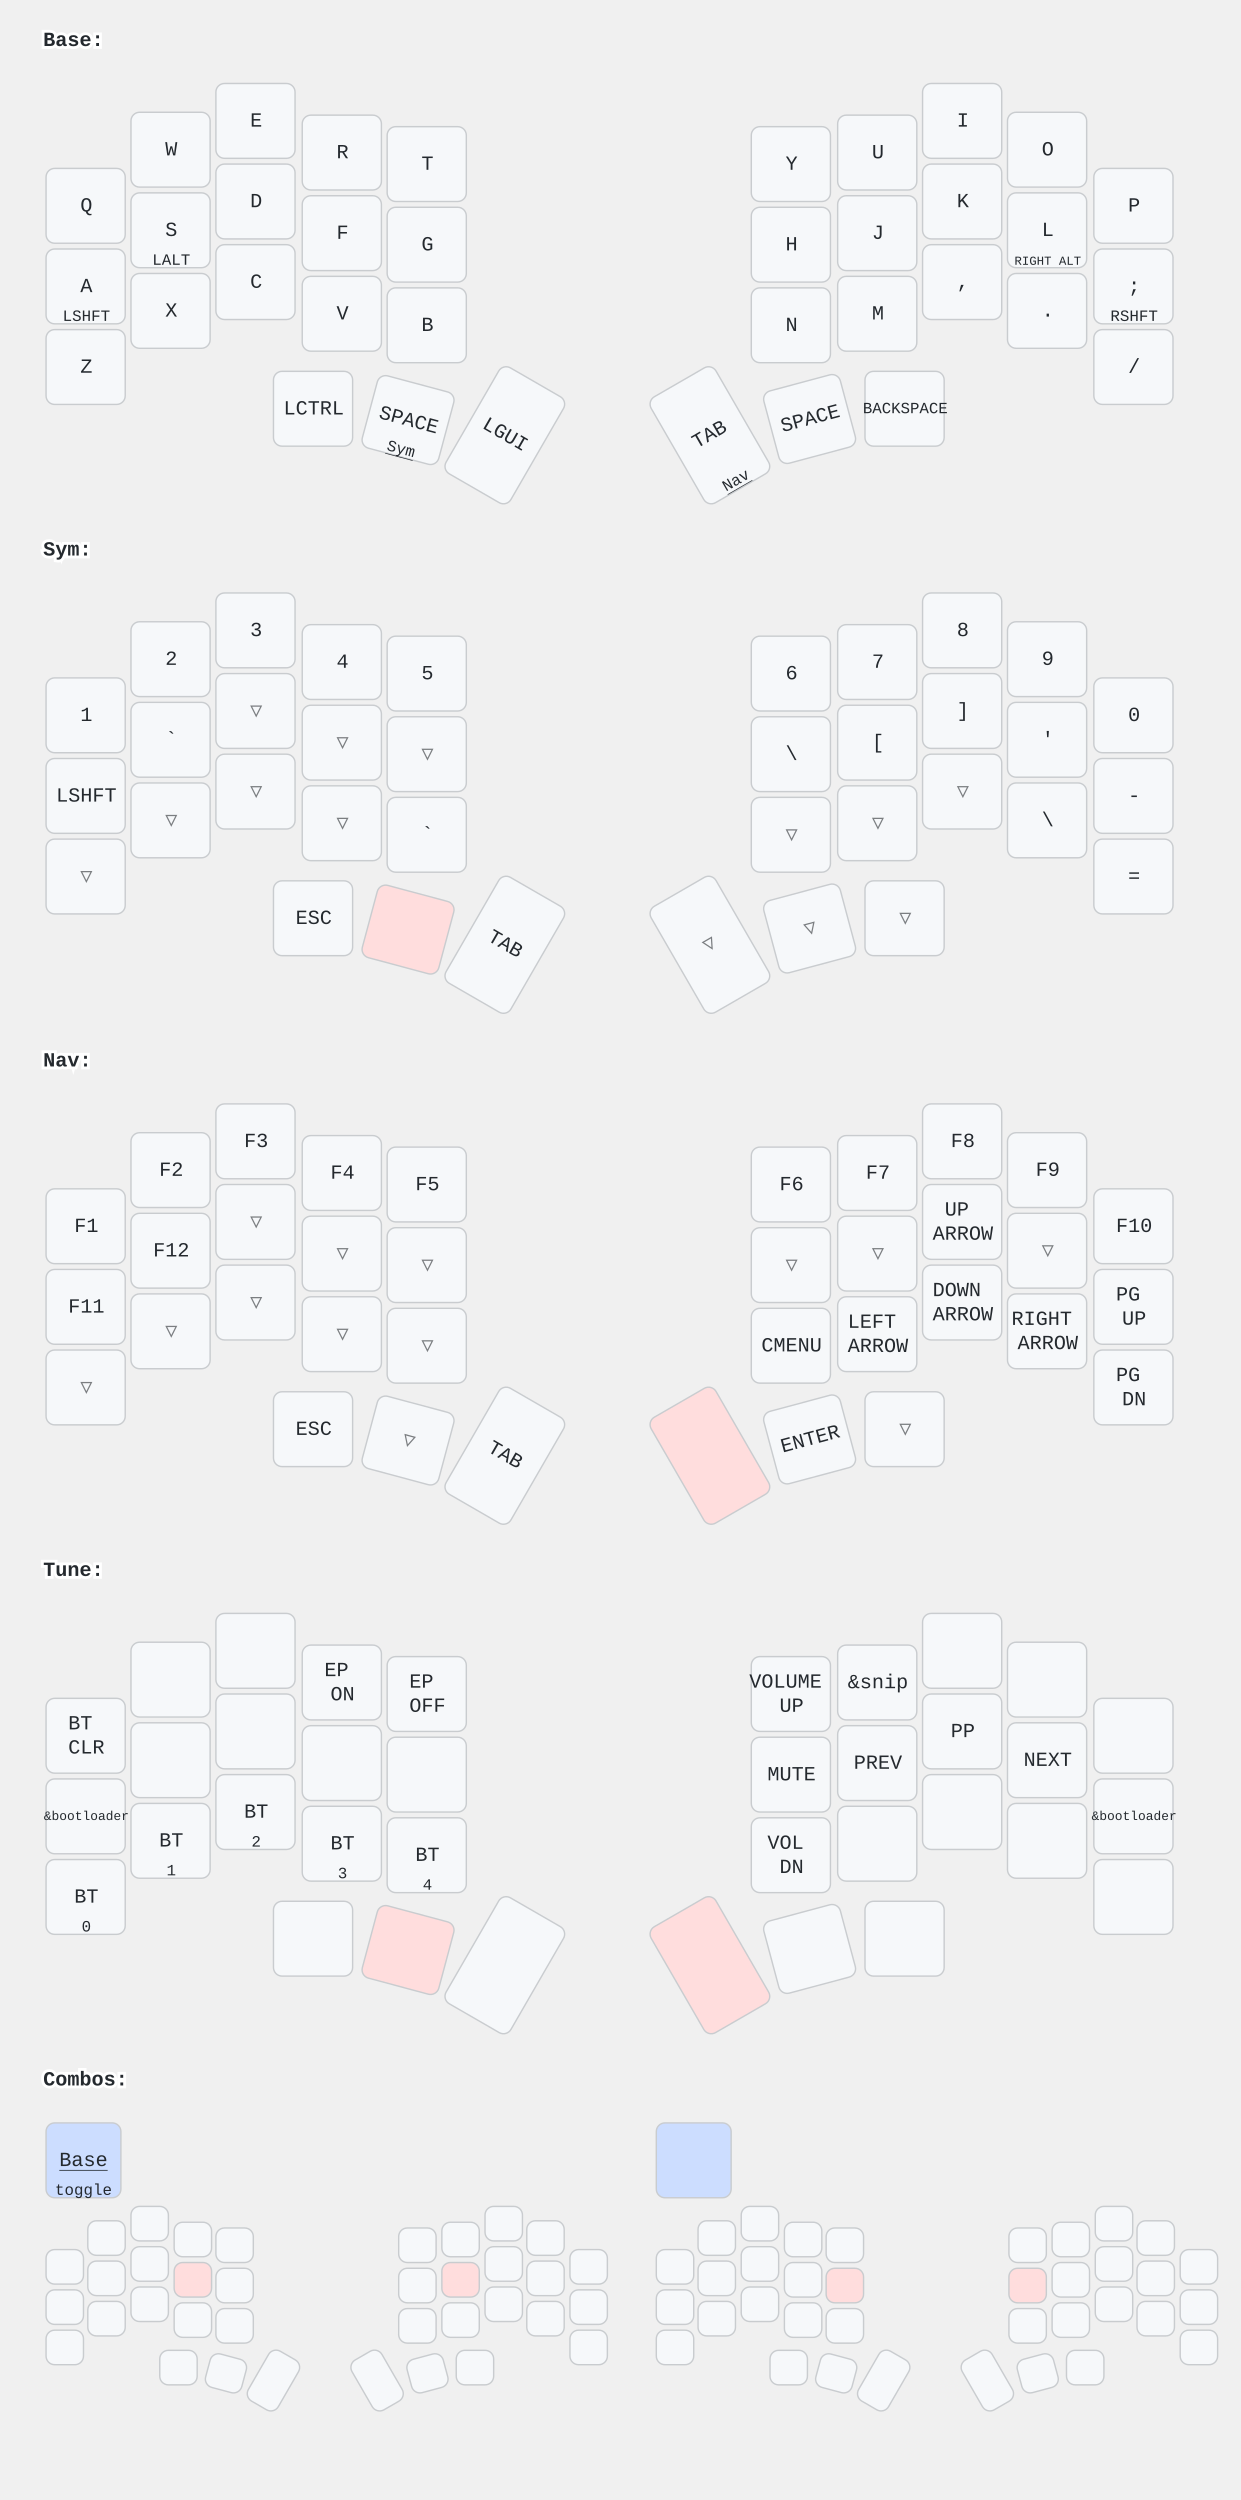
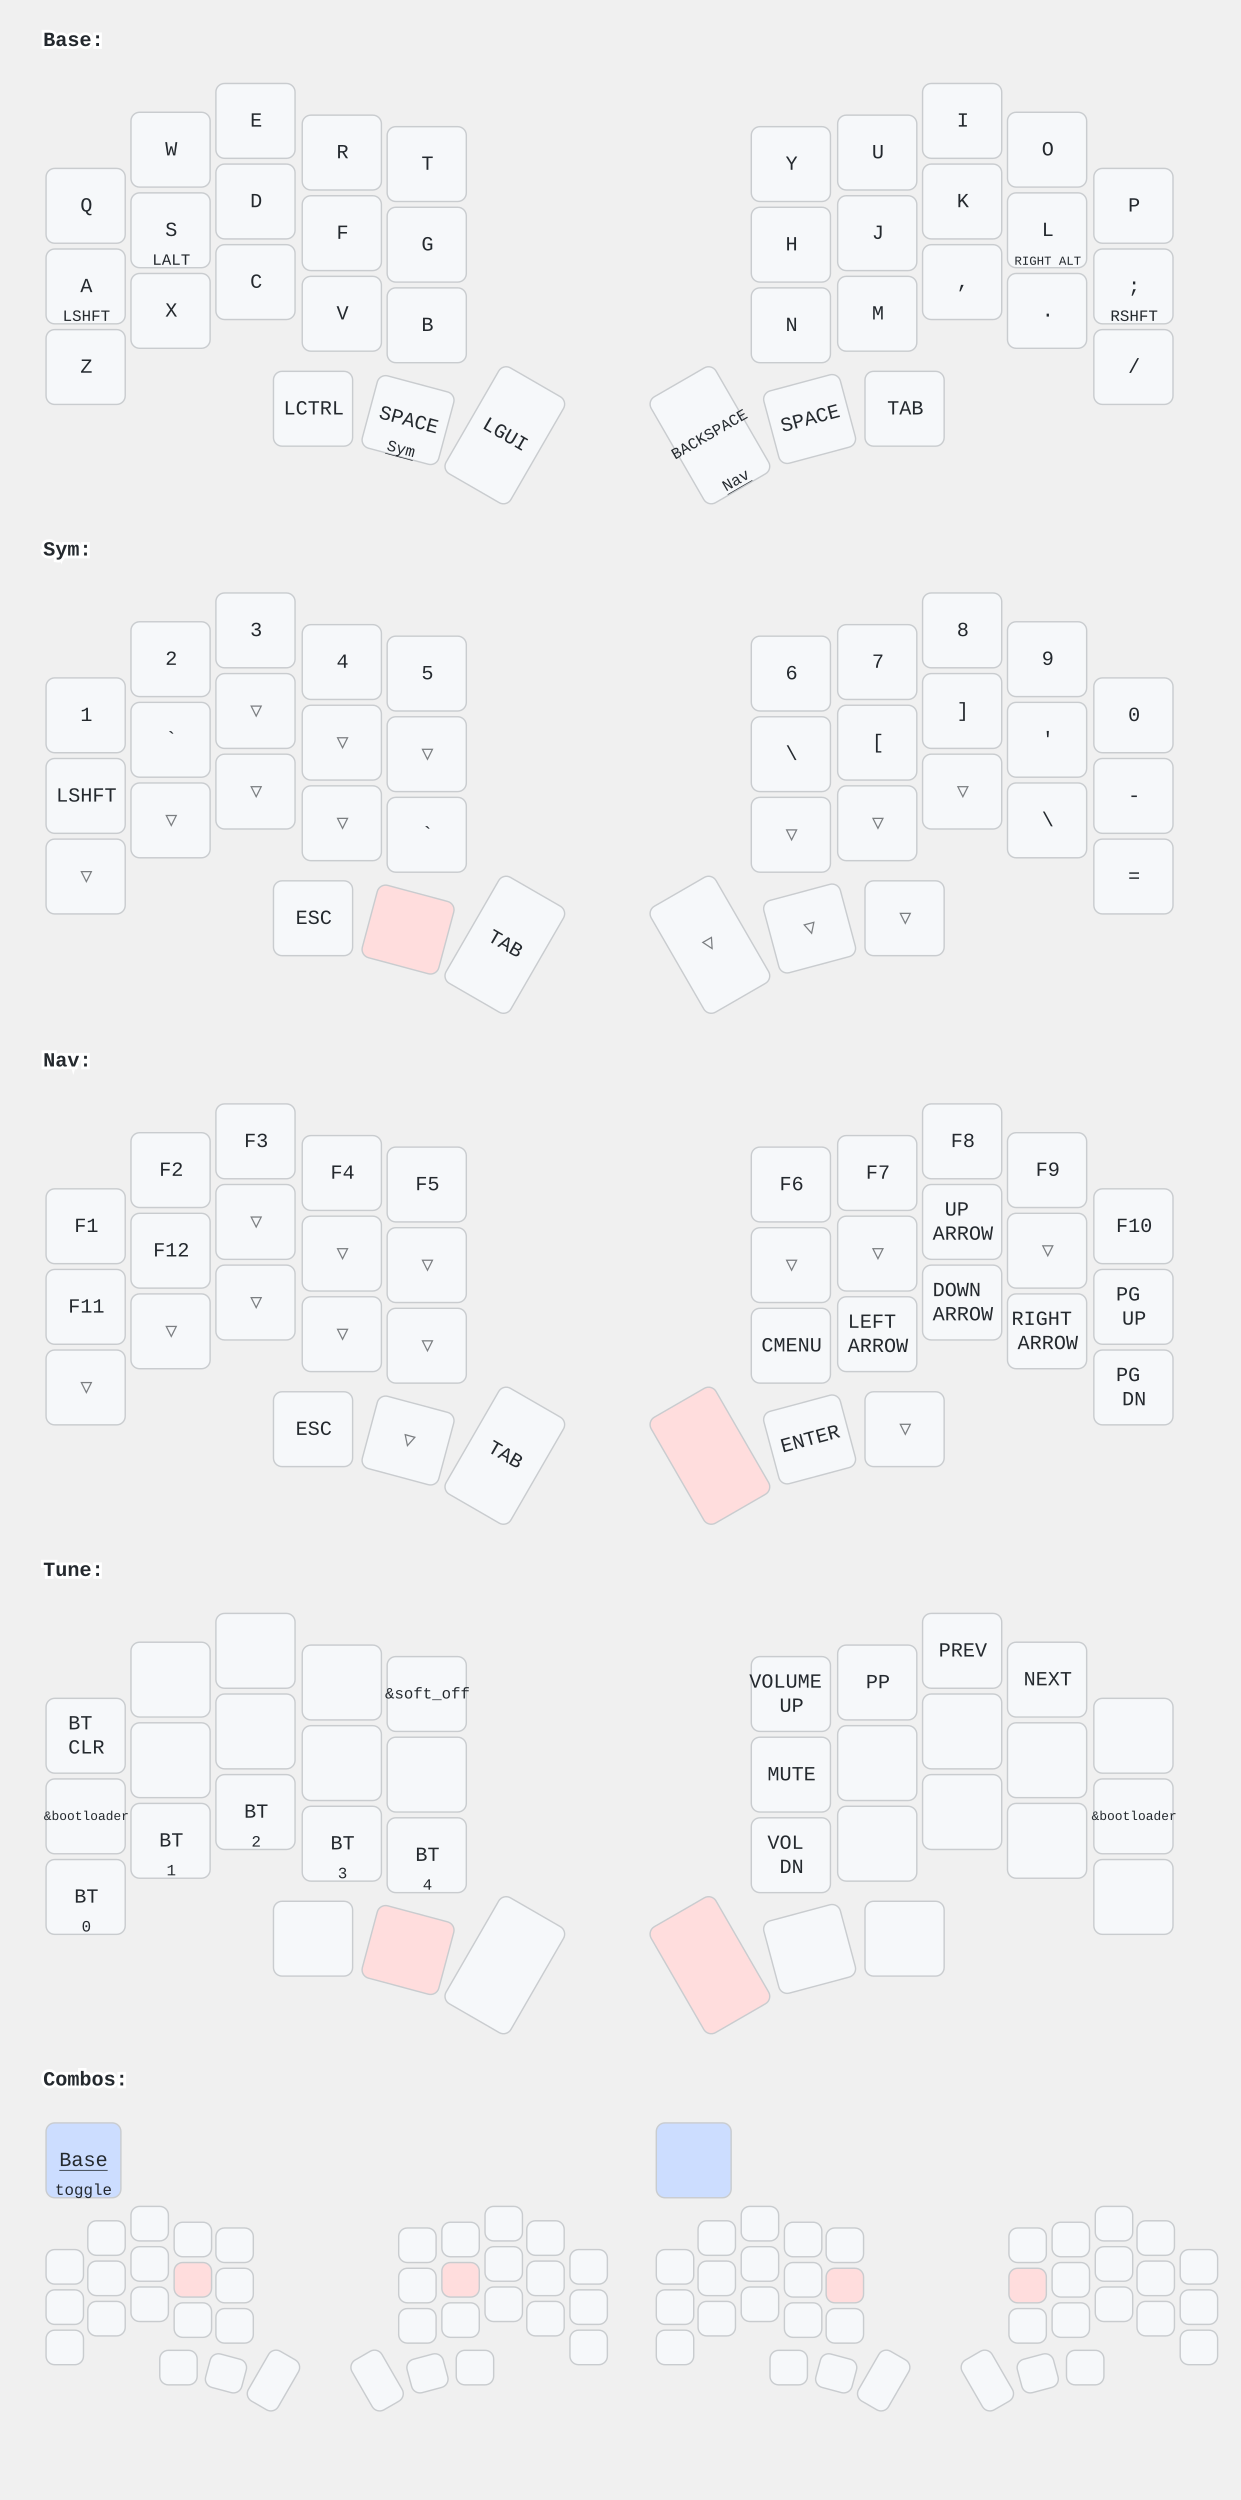
<svg xmlns="http://www.w3.org/2000/svg" width="862" height="1737" viewBox="0 0 862 1737" class="keymap">
  <style>/* inherit to force styles through use tags */
svg path {
    fill: inherit;
}

/* font and background color specifications */
svg.keymap {
    font-family: SFMono-Regular,Consolas,Liberation Mono,Menlo,monospace;
    font-size: 14px;
    font-kerning: normal;
    text-rendering: optimizeLegibility;
    fill: #24292e;
}

/* default key styling */
rect.key {
    fill: #f6f8fa;
}

rect.key, rect.combo {
    stroke: #c9cccf;
    stroke-width: 1;
}

/* default key side styling, only used is draw_key_sides is set */
rect.side {
    filter: brightness(90%);
}

/* color accent for combo boxes */
rect.combo, rect.combo-separate {
    fill: #cdf;
}

/* color accent for held keys */
rect.held, rect.combo.held {
    fill: #fdd;
}

/* color accent for ghost (optional) keys */
rect.ghost, rect.combo.ghost {
    stroke-dasharray: 4, 4;
    stroke-width: 2;
}

text {
    text-anchor: middle;
    dominant-baseline: middle;
}

/* styling for layer labels */
text.label {
    font-weight: bold;
    text-anchor: start;
    stroke: white;
    stroke-width: 4;
    paint-order: stroke;
}

/* styling for optional footer */
text.footer {
    text-anchor: end;
    dominant-baseline: auto;
    stroke: white;
    stroke-width: 4;
    paint-order: stroke;
}

/* styling for combo tap, and key non-tap label text */
text.combo, text.hold, text.shifted, text.left, text.right {
    font-size: 11px;
}

text.hold {
    text-anchor: middle;
    dominant-baseline: auto;
}

text.shifted {
    text-anchor: middle;
    dominant-baseline: hanging;
}

text.left {
    text-anchor: start;
}

text.right {
    text-anchor: end;
}

text.layer-activator {
    text-decoration: underline;
}

/* styling for hold/shifted label text in combo box */
text.combo.hold, text.combo.shifted, text.combo.left, text.combo.right {
    font-size: 8px;
}

/* lighter symbol for transparent keys */
text.trans {
    fill: #7b7e81;
}

/* styling for combo dendrons */
path.combo {
    stroke-width: 1;
    stroke: gray;
    fill: none;
}

/* Start Tabler Icons Cleanup */
/* cannot use height/width with glyphs */
.icon-tabler &gt; path {
    fill: inherit;
    stroke: inherit;
    stroke-width: 2;
}
/* hide tabler's default box */
.icon-tabler &gt; path[stroke="none"][fill="none"] {
    visibility: hidden;
}
/* End Tabler Icons Cleanup */

@media (prefers-color-scheme: dark) {
svg.keymap { fill: #d1d6db; }
rect.key { fill: #3f4750; }
rect.key, rect.combo { stroke: #60666c; }
rect.combo, rect.combo-separate { fill: #1f3d7a; }
rect.held, rect.combo.held { fill: #854747; }
text.label, text.footer { stroke: black; }
text.trans { fill: #7e8184; }
path.combo { stroke: #7f7f7f; }

}</style>
  <g transform="translate(30, 0)" class="layer-Base">
    <text x="0" y="28" class="label" id="Base">Base:</text>
    <g transform="translate(0, 56)">
      <g transform="translate(30, 87)" class="key keypos-0">
        <rect rx="6" ry="6" x="-28" y="-26" width="55" height="52" class="key" />
        <text x="0" y="0" class="key tap">Q</text>
      </g>
      <g transform="translate(89, 48)" class="key keypos-1">
        <rect rx="6" ry="6" x="-28" y="-26" width="55" height="52" class="key" />
        <text x="0" y="0" class="key tap">W</text>
      </g>
      <g transform="translate(148, 28)" class="key keypos-2">
        <rect rx="6" ry="6" x="-28" y="-26" width="55" height="52" class="key" />
        <text x="0" y="0" class="key tap">E</text>
      </g>
      <g transform="translate(208, 50)" class="key keypos-3">
        <rect rx="6" ry="6" x="-28" y="-26" width="55" height="52" class="key" />
        <text x="0" y="0" class="key tap">R</text>
      </g>
      <g transform="translate(267, 58)" class="key keypos-4">
        <rect rx="6" ry="6" x="-28" y="-26" width="55" height="52" class="key" />
        <text x="0" y="0" class="key tap">T</text>
      </g>
      <g transform="translate(520, 58)" class="key keypos-5">
        <rect rx="6" ry="6" x="-28" y="-26" width="55" height="52" class="key" />
        <text x="0" y="0" class="key tap">Y</text>
      </g>
      <g transform="translate(580, 50)" class="key keypos-6">
        <rect rx="6" ry="6" x="-28" y="-26" width="55" height="52" class="key" />
        <text x="0" y="0" class="key tap">U</text>
      </g>
      <g transform="translate(639, 28)" class="key keypos-7">
        <rect rx="6" ry="6" x="-28" y="-26" width="55" height="52" class="key" />
        <text x="0" y="0" class="key tap">I</text>
      </g>
      <g transform="translate(698, 48)" class="key keypos-8">
        <rect rx="6" ry="6" x="-28" y="-26" width="55" height="52" class="key" />
        <text x="0" y="0" class="key tap">O</text>
      </g>
      <g transform="translate(758, 87)" class="key keypos-9">
        <rect rx="6" ry="6" x="-28" y="-26" width="55" height="52" class="key" />
        <text x="0" y="0" class="key tap">P</text>
      </g>
      <g transform="translate(30, 143)" class="key keypos-10">
        <rect rx="6" ry="6" x="-28" y="-26" width="55" height="52" class="key" />
        <text x="0" y="0" class="key tap">A</text>
        <text x="0" y="24" class="key hold">LSHFT</text>
      </g>
      <g transform="translate(89, 104)" class="key keypos-11">
        <rect rx="6" ry="6" x="-28" y="-26" width="55" height="52" class="key" />
        <text x="0" y="0" class="key tap">S</text>
        <text x="0" y="24" class="key hold">LALT</text>
      </g>
      <g transform="translate(148, 84)" class="key keypos-12">
        <rect rx="6" ry="6" x="-28" y="-26" width="55" height="52" class="key" />
        <text x="0" y="0" class="key tap">D</text>
      </g>
      <g transform="translate(208, 106)" class="key keypos-13">
        <rect rx="6" ry="6" x="-28" y="-26" width="55" height="52" class="key" />
        <text x="0" y="0" class="key tap">F</text>
      </g>
      <g transform="translate(267, 114)" class="key keypos-14">
        <rect rx="6" ry="6" x="-28" y="-26" width="55" height="52" class="key" />
        <text x="0" y="0" class="key tap">G</text>
      </g>
      <g transform="translate(520, 114)" class="key keypos-15">
        <rect rx="6" ry="6" x="-28" y="-26" width="55" height="52" class="key" />
        <text x="0" y="0" class="key tap">H</text>
      </g>
      <g transform="translate(580, 106)" class="key keypos-16">
        <rect rx="6" ry="6" x="-28" y="-26" width="55" height="52" class="key" />
        <text x="0" y="0" class="key tap">J</text>
      </g>
      <g transform="translate(639, 84)" class="key keypos-17">
        <rect rx="6" ry="6" x="-28" y="-26" width="55" height="52" class="key" />
        <text x="0" y="0" class="key tap">K</text>
      </g>
      <g transform="translate(698, 104)" class="key keypos-18">
        <rect rx="6" ry="6" x="-28" y="-26" width="55" height="52" class="key" />
        <text x="0" y="0" class="key tap">L</text>
        <text x="0" y="24" class="key hold">
          <tspan style="font-size: 78%">RIGHT ALT</tspan>
        </text>
      </g>
      <g transform="translate(758, 143)" class="key keypos-19">
        <rect rx="6" ry="6" x="-28" y="-26" width="55" height="52" class="key" />
        <text x="0" y="0" class="key tap">;</text>
        <text x="0" y="24" class="key hold">RSHFT</text>
      </g>
      <g transform="translate(30, 199)" class="key keypos-20">
        <rect rx="6" ry="6" x="-28" y="-26" width="55" height="52" class="key" />
        <text x="0" y="0" class="key tap">Z</text>
      </g>
      <g transform="translate(89, 160)" class="key keypos-21">
        <rect rx="6" ry="6" x="-28" y="-26" width="55" height="52" class="key" />
        <text x="0" y="0" class="key tap">X</text>
      </g>
      <g transform="translate(148, 140)" class="key keypos-22">
        <rect rx="6" ry="6" x="-28" y="-26" width="55" height="52" class="key" />
        <text x="0" y="0" class="key tap">C</text>
      </g>
      <g transform="translate(208, 162)" class="key keypos-23">
        <rect rx="6" ry="6" x="-28" y="-26" width="55" height="52" class="key" />
        <text x="0" y="0" class="key tap">V</text>
      </g>
      <g transform="translate(267, 170)" class="key keypos-24">
        <rect rx="6" ry="6" x="-28" y="-26" width="55" height="52" class="key" />
        <text x="0" y="0" class="key tap">B</text>
      </g>
      <g transform="translate(520, 170)" class="key keypos-25">
        <rect rx="6" ry="6" x="-28" y="-26" width="55" height="52" class="key" />
        <text x="0" y="0" class="key tap">N</text>
      </g>
      <g transform="translate(580, 162)" class="key keypos-26">
        <rect rx="6" ry="6" x="-28" y="-26" width="55" height="52" class="key" />
        <text x="0" y="0" class="key tap">M</text>
      </g>
      <g transform="translate(639, 140)" class="key keypos-27">
        <rect rx="6" ry="6" x="-28" y="-26" width="55" height="52" class="key" />
        <text x="0" y="0" class="key tap">,</text>
      </g>
      <g transform="translate(698, 160)" class="key keypos-28">
        <rect rx="6" ry="6" x="-28" y="-26" width="55" height="52" class="key" />
        <text x="0" y="0" class="key tap">.</text>
      </g>
      <g transform="translate(758, 199)" class="key keypos-29">
        <rect rx="6" ry="6" x="-28" y="-26" width="55" height="52" class="key" />
        <text x="0" y="0" class="key tap">/</text>
      </g>
      <g transform="translate(188, 228)" class="key keypos-30">
        <rect rx="6" ry="6" x="-28" y="-26" width="55" height="52" class="key" />
        <text x="0" y="0" class="key tap">LCTRL</text>
      </g>
      <g transform="translate(254, 236) rotate(15.0)" class="key keypos-31">
        <rect rx="6" ry="6" x="-28" y="-26" width="55" height="52" class="key" />
        <text x="0" y="0" class="key tap">SPACE</text>
        <a href="#Sym">
          <text x="0" y="24" class="key hold layer-activator">Sym</text>
        </a>
      </g>
      <g transform="translate(321, 246) rotate(30.0)" class="key keypos-32">
        <rect rx="6" ry="6" x="-26" y="-42" width="52" height="85" class="key" />
        <text x="0" y="0" class="key tap">LGUI</text>
      </g>
      <g transform="translate(463, 246) rotate(-30.0)" class="key keypos-33">
        <rect rx="6" ry="6" x="-26" y="-42" width="52" height="85" class="key" />
-         <text x="0" y="0" class="key tap">TAB</text>
+         <text x="0" y="0" class="key tap">
+           <tspan style="font-size: 78%">BACKSPACE</tspan>
+         </text>
        <a href="#Nav">
          <text x="0" y="40" class="key hold layer-activator">Nav</text>
        </a>
      </g>
      <g transform="translate(533, 235) rotate(-15.0)" class="key keypos-34">
        <rect rx="6" ry="6" x="-28" y="-26" width="55" height="52" class="key" />
        <text x="0" y="0" class="key tap">SPACE</text>
      </g>
      <g transform="translate(599, 228)" class="key keypos-35">
        <rect rx="6" ry="6" x="-28" y="-26" width="55" height="52" class="key" />
-         <text x="0" y="0" class="key tap">
-           <tspan style="font-size: 78%">BACKSPACE</tspan>
-         </text>
+         <text x="0" y="0" class="key tap">TAB</text>
      </g>
    </g>
  </g>
  <g transform="translate(30, 354)" class="layer-Sym">
    <text x="0" y="28" class="label" id="Sym">Sym:</text>
    <g transform="translate(0, 56)">
      <g transform="translate(30, 87)" class="key keypos-0">
        <rect rx="6" ry="6" x="-28" y="-26" width="55" height="52" class="key" />
        <text x="0" y="0" class="key tap">1</text>
      </g>
      <g transform="translate(89, 48)" class="key keypos-1">
        <rect rx="6" ry="6" x="-28" y="-26" width="55" height="52" class="key" />
        <text x="0" y="0" class="key tap">2</text>
      </g>
      <g transform="translate(148, 28)" class="key keypos-2">
        <rect rx="6" ry="6" x="-28" y="-26" width="55" height="52" class="key" />
        <text x="0" y="0" class="key tap">3</text>
      </g>
      <g transform="translate(208, 50)" class="key keypos-3">
        <rect rx="6" ry="6" x="-28" y="-26" width="55" height="52" class="key" />
        <text x="0" y="0" class="key tap">4</text>
      </g>
      <g transform="translate(267, 58)" class="key keypos-4">
        <rect rx="6" ry="6" x="-28" y="-26" width="55" height="52" class="key" />
        <text x="0" y="0" class="key tap">5</text>
      </g>
      <g transform="translate(520, 58)" class="key keypos-5">
        <rect rx="6" ry="6" x="-28" y="-26" width="55" height="52" class="key" />
        <text x="0" y="0" class="key tap">6</text>
      </g>
      <g transform="translate(580, 50)" class="key keypos-6">
        <rect rx="6" ry="6" x="-28" y="-26" width="55" height="52" class="key" />
        <text x="0" y="0" class="key tap">7</text>
      </g>
      <g transform="translate(639, 28)" class="key keypos-7">
        <rect rx="6" ry="6" x="-28" y="-26" width="55" height="52" class="key" />
        <text x="0" y="0" class="key tap">8</text>
      </g>
      <g transform="translate(698, 48)" class="key keypos-8">
        <rect rx="6" ry="6" x="-28" y="-26" width="55" height="52" class="key" />
        <text x="0" y="0" class="key tap">9</text>
      </g>
      <g transform="translate(758, 87)" class="key keypos-9">
        <rect rx="6" ry="6" x="-28" y="-26" width="55" height="52" class="key" />
        <text x="0" y="0" class="key tap">0</text>
      </g>
      <g transform="translate(30, 143)" class="key keypos-10">
        <rect rx="6" ry="6" x="-28" y="-26" width="55" height="52" class="key" />
        <text x="0" y="0" class="key tap">LSHFT</text>
      </g>
      <g transform="translate(89, 104)" class="key keypos-11">
        <rect rx="6" ry="6" x="-28" y="-26" width="55" height="52" class="key" />
        <text x="0" y="0" class="key tap">`</text>
      </g>
      <g transform="translate(148, 84)" class="key trans keypos-12">
        <rect rx="6" ry="6" x="-28" y="-26" width="55" height="52" class="key trans" />
        <text x="0" y="0" class="key trans tap">▽</text>
      </g>
      <g transform="translate(208, 106)" class="key trans keypos-13">
        <rect rx="6" ry="6" x="-28" y="-26" width="55" height="52" class="key trans" />
        <text x="0" y="0" class="key trans tap">▽</text>
      </g>
      <g transform="translate(267, 114)" class="key trans keypos-14">
        <rect rx="6" ry="6" x="-28" y="-26" width="55" height="52" class="key trans" />
        <text x="0" y="0" class="key trans tap">▽</text>
      </g>
      <g transform="translate(520, 114)" class="key keypos-15">
        <rect rx="6" ry="6" x="-28" y="-26" width="55" height="52" class="key" />
        <text x="0" y="0" class="key tap">\</text>
      </g>
      <g transform="translate(580, 106)" class="key keypos-16">
        <rect rx="6" ry="6" x="-28" y="-26" width="55" height="52" class="key" />
        <text x="0" y="0" class="key tap">[</text>
      </g>
      <g transform="translate(639, 84)" class="key keypos-17">
        <rect rx="6" ry="6" x="-28" y="-26" width="55" height="52" class="key" />
        <text x="0" y="0" class="key tap">]</text>
      </g>
      <g transform="translate(698, 104)" class="key keypos-18">
        <rect rx="6" ry="6" x="-28" y="-26" width="55" height="52" class="key" />
        <text x="0" y="0" class="key tap">'</text>
      </g>
      <g transform="translate(758, 143)" class="key keypos-19">
        <rect rx="6" ry="6" x="-28" y="-26" width="55" height="52" class="key" />
        <text x="0" y="0" class="key tap">-</text>
      </g>
      <g transform="translate(30, 199)" class="key trans keypos-20">
        <rect rx="6" ry="6" x="-28" y="-26" width="55" height="52" class="key trans" />
        <text x="0" y="0" class="key trans tap">▽</text>
      </g>
      <g transform="translate(89, 160)" class="key trans keypos-21">
        <rect rx="6" ry="6" x="-28" y="-26" width="55" height="52" class="key trans" />
        <text x="0" y="0" class="key trans tap">▽</text>
      </g>
      <g transform="translate(148, 140)" class="key trans keypos-22">
        <rect rx="6" ry="6" x="-28" y="-26" width="55" height="52" class="key trans" />
        <text x="0" y="0" class="key trans tap">▽</text>
      </g>
      <g transform="translate(208, 162)" class="key trans keypos-23">
        <rect rx="6" ry="6" x="-28" y="-26" width="55" height="52" class="key trans" />
        <text x="0" y="0" class="key trans tap">▽</text>
      </g>
      <g transform="translate(267, 170)" class="key keypos-24">
        <rect rx="6" ry="6" x="-28" y="-26" width="55" height="52" class="key" />
        <text x="0" y="0" class="key tap">`</text>
      </g>
      <g transform="translate(520, 170)" class="key trans keypos-25">
        <rect rx="6" ry="6" x="-28" y="-26" width="55" height="52" class="key trans" />
        <text x="0" y="0" class="key trans tap">▽</text>
      </g>
      <g transform="translate(580, 162)" class="key trans keypos-26">
        <rect rx="6" ry="6" x="-28" y="-26" width="55" height="52" class="key trans" />
        <text x="0" y="0" class="key trans tap">▽</text>
      </g>
      <g transform="translate(639, 140)" class="key trans keypos-27">
        <rect rx="6" ry="6" x="-28" y="-26" width="55" height="52" class="key trans" />
        <text x="0" y="0" class="key trans tap">▽</text>
      </g>
      <g transform="translate(698, 160)" class="key keypos-28">
        <rect rx="6" ry="6" x="-28" y="-26" width="55" height="52" class="key" />
        <text x="0" y="0" class="key tap">\</text>
      </g>
      <g transform="translate(758, 199)" class="key keypos-29">
        <rect rx="6" ry="6" x="-28" y="-26" width="55" height="52" class="key" />
        <text x="0" y="0" class="key tap">=</text>
      </g>
      <g transform="translate(188, 228)" class="key keypos-30">
        <rect rx="6" ry="6" x="-28" y="-26" width="55" height="52" class="key" />
        <text x="0" y="0" class="key tap">ESC</text>
      </g>
      <g transform="translate(254, 236) rotate(15.0)" class="key held keypos-31">
        <rect rx="6" ry="6" x="-28" y="-26" width="55" height="52" class="key held" />
      </g>
      <g transform="translate(321, 246) rotate(30.0)" class="key keypos-32">
        <rect rx="6" ry="6" x="-26" y="-42" width="52" height="85" class="key" />
        <text x="0" y="0" class="key tap">TAB</text>
      </g>
      <g transform="translate(463, 246) rotate(-30.0)" class="key trans keypos-33">
        <rect rx="6" ry="6" x="-26" y="-42" width="52" height="85" class="key trans" />
        <text x="0" y="0" class="key trans tap">▽</text>
      </g>
      <g transform="translate(533, 235) rotate(-15.0)" class="key trans keypos-34">
        <rect rx="6" ry="6" x="-28" y="-26" width="55" height="52" class="key trans" />
        <text x="0" y="0" class="key trans tap">▽</text>
      </g>
      <g transform="translate(599, 228)" class="key trans keypos-35">
        <rect rx="6" ry="6" x="-28" y="-26" width="55" height="52" class="key trans" />
        <text x="0" y="0" class="key trans tap">▽</text>
      </g>
    </g>
  </g>
  <g transform="translate(30, 709)" class="layer-Nav">
    <text x="0" y="28" class="label" id="Nav">Nav:</text>
    <g transform="translate(0, 56)">
      <g transform="translate(30, 87)" class="key keypos-0">
        <rect rx="6" ry="6" x="-28" y="-26" width="55" height="52" class="key" />
        <text x="0" y="0" class="key tap">F1</text>
      </g>
      <g transform="translate(89, 48)" class="key keypos-1">
        <rect rx="6" ry="6" x="-28" y="-26" width="55" height="52" class="key" />
        <text x="0" y="0" class="key tap">F2</text>
      </g>
      <g transform="translate(148, 28)" class="key keypos-2">
        <rect rx="6" ry="6" x="-28" y="-26" width="55" height="52" class="key" />
        <text x="0" y="0" class="key tap">F3</text>
      </g>
      <g transform="translate(208, 50)" class="key keypos-3">
        <rect rx="6" ry="6" x="-28" y="-26" width="55" height="52" class="key" />
        <text x="0" y="0" class="key tap">F4</text>
      </g>
      <g transform="translate(267, 58)" class="key keypos-4">
        <rect rx="6" ry="6" x="-28" y="-26" width="55" height="52" class="key" />
        <text x="0" y="0" class="key tap">F5</text>
      </g>
      <g transform="translate(520, 58)" class="key keypos-5">
        <rect rx="6" ry="6" x="-28" y="-26" width="55" height="52" class="key" />
        <text x="0" y="0" class="key tap">F6</text>
      </g>
      <g transform="translate(580, 50)" class="key keypos-6">
        <rect rx="6" ry="6" x="-28" y="-26" width="55" height="52" class="key" />
        <text x="0" y="0" class="key tap">F7</text>
      </g>
      <g transform="translate(639, 28)" class="key keypos-7">
        <rect rx="6" ry="6" x="-28" y="-26" width="55" height="52" class="key" />
        <text x="0" y="0" class="key tap">F8</text>
      </g>
      <g transform="translate(698, 48)" class="key keypos-8">
        <rect rx="6" ry="6" x="-28" y="-26" width="55" height="52" class="key" />
        <text x="0" y="0" class="key tap">F9</text>
      </g>
      <g transform="translate(758, 87)" class="key keypos-9">
        <rect rx="6" ry="6" x="-28" y="-26" width="55" height="52" class="key" />
        <text x="0" y="0" class="key tap">F10</text>
      </g>
      <g transform="translate(30, 143)" class="key keypos-10">
        <rect rx="6" ry="6" x="-28" y="-26" width="55" height="52" class="key" />
        <text x="0" y="0" class="key tap">F11</text>
      </g>
      <g transform="translate(89, 104)" class="key keypos-11">
        <rect rx="6" ry="6" x="-28" y="-26" width="55" height="52" class="key" />
        <text x="0" y="0" class="key tap">F12</text>
      </g>
      <g transform="translate(148, 84)" class="key trans keypos-12">
        <rect rx="6" ry="6" x="-28" y="-26" width="55" height="52" class="key trans" />
        <text x="0" y="0" class="key trans tap">▽</text>
      </g>
      <g transform="translate(208, 106)" class="key trans keypos-13">
        <rect rx="6" ry="6" x="-28" y="-26" width="55" height="52" class="key trans" />
        <text x="0" y="0" class="key trans tap">▽</text>
      </g>
      <g transform="translate(267, 114)" class="key trans keypos-14">
        <rect rx="6" ry="6" x="-28" y="-26" width="55" height="52" class="key trans" />
        <text x="0" y="0" class="key trans tap">▽</text>
      </g>
      <g transform="translate(520, 114)" class="key trans keypos-15">
        <rect rx="6" ry="6" x="-28" y="-26" width="55" height="52" class="key trans" />
        <text x="0" y="0" class="key trans tap">▽</text>
      </g>
      <g transform="translate(580, 106)" class="key trans keypos-16">
        <rect rx="6" ry="6" x="-28" y="-26" width="55" height="52" class="key trans" />
        <text x="0" y="0" class="key trans tap">▽</text>
      </g>
      <g transform="translate(639, 84)" class="key keypos-17">
        <rect rx="6" ry="6" x="-28" y="-26" width="55" height="52" class="key" />
        <text x="0" y="0" class="key tap">
          <tspan x="0" dy="-0.6em">UP</tspan>
          <tspan x="0" dy="1.2em">ARROW</tspan>
        </text>
      </g>
      <g transform="translate(698, 104)" class="key trans keypos-18">
        <rect rx="6" ry="6" x="-28" y="-26" width="55" height="52" class="key trans" />
        <text x="0" y="0" class="key trans tap">▽</text>
      </g>
      <g transform="translate(758, 143)" class="key keypos-19">
        <rect rx="6" ry="6" x="-28" y="-26" width="55" height="52" class="key" />
        <text x="0" y="0" class="key tap">
          <tspan x="0" dy="-0.6em">PG</tspan>
          <tspan x="0" dy="1.2em">UP</tspan>
        </text>
      </g>
      <g transform="translate(30, 199)" class="key trans keypos-20">
        <rect rx="6" ry="6" x="-28" y="-26" width="55" height="52" class="key trans" />
        <text x="0" y="0" class="key trans tap">▽</text>
      </g>
      <g transform="translate(89, 160)" class="key trans keypos-21">
        <rect rx="6" ry="6" x="-28" y="-26" width="55" height="52" class="key trans" />
        <text x="0" y="0" class="key trans tap">▽</text>
      </g>
      <g transform="translate(148, 140)" class="key trans keypos-22">
        <rect rx="6" ry="6" x="-28" y="-26" width="55" height="52" class="key trans" />
        <text x="0" y="0" class="key trans tap">▽</text>
      </g>
      <g transform="translate(208, 162)" class="key trans keypos-23">
        <rect rx="6" ry="6" x="-28" y="-26" width="55" height="52" class="key trans" />
        <text x="0" y="0" class="key trans tap">▽</text>
      </g>
      <g transform="translate(267, 170)" class="key trans keypos-24">
        <rect rx="6" ry="6" x="-28" y="-26" width="55" height="52" class="key trans" />
        <text x="0" y="0" class="key trans tap">▽</text>
      </g>
      <g transform="translate(520, 170)" class="key keypos-25">
        <rect rx="6" ry="6" x="-28" y="-26" width="55" height="52" class="key" />
        <text x="0" y="0" class="key tap">CMENU</text>
      </g>
      <g transform="translate(580, 162)" class="key keypos-26">
        <rect rx="6" ry="6" x="-28" y="-26" width="55" height="52" class="key" />
        <text x="0" y="0" class="key tap">
          <tspan x="0" dy="-0.6em">LEFT</tspan>
          <tspan x="0" dy="1.2em">ARROW</tspan>
        </text>
      </g>
      <g transform="translate(639, 140)" class="key keypos-27">
        <rect rx="6" ry="6" x="-28" y="-26" width="55" height="52" class="key" />
        <text x="0" y="0" class="key tap">
          <tspan x="0" dy="-0.6em">DOWN</tspan>
          <tspan x="0" dy="1.2em">ARROW</tspan>
        </text>
      </g>
      <g transform="translate(698, 160)" class="key keypos-28">
        <rect rx="6" ry="6" x="-28" y="-26" width="55" height="52" class="key" />
        <text x="0" y="0" class="key tap">
          <tspan x="0" dy="-0.6em">RIGHT</tspan>
          <tspan x="0" dy="1.2em">ARROW</tspan>
        </text>
      </g>
      <g transform="translate(758, 199)" class="key keypos-29">
        <rect rx="6" ry="6" x="-28" y="-26" width="55" height="52" class="key" />
        <text x="0" y="0" class="key tap">
          <tspan x="0" dy="-0.6em">PG</tspan>
          <tspan x="0" dy="1.2em">DN</tspan>
        </text>
      </g>
      <g transform="translate(188, 228)" class="key keypos-30">
        <rect rx="6" ry="6" x="-28" y="-26" width="55" height="52" class="key" />
        <text x="0" y="0" class="key tap">ESC</text>
      </g>
      <g transform="translate(254, 236) rotate(15.0)" class="key trans keypos-31">
        <rect rx="6" ry="6" x="-28" y="-26" width="55" height="52" class="key trans" />
        <text x="0" y="0" class="key trans tap">▽</text>
      </g>
      <g transform="translate(321, 246) rotate(30.0)" class="key keypos-32">
        <rect rx="6" ry="6" x="-26" y="-42" width="52" height="85" class="key" />
        <text x="0" y="0" class="key tap">TAB</text>
      </g>
      <g transform="translate(463, 246) rotate(-30.0)" class="key held keypos-33">
        <rect rx="6" ry="6" x="-26" y="-42" width="52" height="85" class="key held" />
      </g>
      <g transform="translate(533, 235) rotate(-15.0)" class="key keypos-34">
        <rect rx="6" ry="6" x="-28" y="-26" width="55" height="52" class="key" />
        <text x="0" y="0" class="key tap">ENTER</text>
      </g>
      <g transform="translate(599, 228)" class="key trans keypos-35">
        <rect rx="6" ry="6" x="-28" y="-26" width="55" height="52" class="key trans" />
        <text x="0" y="0" class="key trans tap">▽</text>
      </g>
    </g>
  </g>
  <g transform="translate(30, 1063)" class="layer-Tune">
    <text x="0" y="28" class="label" id="Tune">Tune:</text>
    <g transform="translate(0, 56)">
      <g transform="translate(30, 87)" class="key keypos-0">
        <rect rx="6" ry="6" x="-28" y="-26" width="55" height="52" class="key" />
        <text x="0" y="0" class="key tap">
          <tspan x="0" dy="-0.6em">BT</tspan>
          <tspan x="0" dy="1.2em">CLR</tspan>
        </text>
      </g>
      <g transform="translate(89, 48)" class="key keypos-1">
        <rect rx="6" ry="6" x="-28" y="-26" width="55" height="52" class="key" />
      </g>
      <g transform="translate(148, 28)" class="key keypos-2">
        <rect rx="6" ry="6" x="-28" y="-26" width="55" height="52" class="key" />
      </g>
      <g transform="translate(208, 50)" class="key keypos-3">
        <rect rx="6" ry="6" x="-28" y="-26" width="55" height="52" class="key" />
-         <text x="0" y="0" class="key tap">
-           <tspan x="0" dy="-0.6em">EP</tspan>
-           <tspan x="0" dy="1.2em">ON</tspan>
-         </text>
      </g>
      <g transform="translate(267, 58)" class="key keypos-4">
        <rect rx="6" ry="6" x="-28" y="-26" width="55" height="52" class="key" />
        <text x="0" y="0" class="key tap">
-           <tspan x="0" dy="-0.6em">EP</tspan>
-           <tspan x="0" dy="1.2em">OFF</tspan>
+           <tspan style="font-size: 78%">&amp;soft_off</tspan>
        </text>
      </g>
      <g transform="translate(520, 58)" class="key keypos-5">
        <rect rx="6" ry="6" x="-28" y="-26" width="55" height="52" class="key" />
        <text x="0" y="0" class="key tap">
          <tspan x="0" dy="-0.6em">VOLUME</tspan>
          <tspan x="0" dy="1.2em">UP</tspan>
        </text>
      </g>
      <g transform="translate(580, 50)" class="key keypos-6">
        <rect rx="6" ry="6" x="-28" y="-26" width="55" height="52" class="key" />
-         <text x="0" y="0" class="key tap">&amp;snip</text>
+         <text x="0" y="0" class="key tap">PP</text>
      </g>
      <g transform="translate(639, 28)" class="key keypos-7">
        <rect rx="6" ry="6" x="-28" y="-26" width="55" height="52" class="key" />
+         <text x="0" y="0" class="key tap">PREV</text>
      </g>
      <g transform="translate(698, 48)" class="key keypos-8">
        <rect rx="6" ry="6" x="-28" y="-26" width="55" height="52" class="key" />
+         <text x="0" y="0" class="key tap">NEXT</text>
      </g>
      <g transform="translate(758, 87)" class="key keypos-9">
        <rect rx="6" ry="6" x="-28" y="-26" width="55" height="52" class="key" />
      </g>
      <g transform="translate(30, 143)" class="key keypos-10">
        <rect rx="6" ry="6" x="-28" y="-26" width="55" height="52" class="key" />
        <text x="0" y="0" class="key tap">
          <tspan style="font-size: 64%">&amp;bootloader</tspan>
        </text>
      </g>
      <g transform="translate(89, 104)" class="key keypos-11">
        <rect rx="6" ry="6" x="-28" y="-26" width="55" height="52" class="key" />
      </g>
      <g transform="translate(148, 84)" class="key keypos-12">
        <rect rx="6" ry="6" x="-28" y="-26" width="55" height="52" class="key" />
      </g>
      <g transform="translate(208, 106)" class="key keypos-13">
        <rect rx="6" ry="6" x="-28" y="-26" width="55" height="52" class="key" />
      </g>
      <g transform="translate(267, 114)" class="key keypos-14">
        <rect rx="6" ry="6" x="-28" y="-26" width="55" height="52" class="key" />
      </g>
      <g transform="translate(520, 114)" class="key keypos-15">
        <rect rx="6" ry="6" x="-28" y="-26" width="55" height="52" class="key" />
        <text x="0" y="0" class="key tap">MUTE</text>
      </g>
      <g transform="translate(580, 106)" class="key keypos-16">
        <rect rx="6" ry="6" x="-28" y="-26" width="55" height="52" class="key" />
-         <text x="0" y="0" class="key tap">PREV</text>
      </g>
      <g transform="translate(639, 84)" class="key keypos-17">
        <rect rx="6" ry="6" x="-28" y="-26" width="55" height="52" class="key" />
-         <text x="0" y="0" class="key tap">PP</text>
      </g>
      <g transform="translate(698, 104)" class="key keypos-18">
        <rect rx="6" ry="6" x="-28" y="-26" width="55" height="52" class="key" />
-         <text x="0" y="0" class="key tap">NEXT</text>
      </g>
      <g transform="translate(758, 143)" class="key keypos-19">
        <rect rx="6" ry="6" x="-28" y="-26" width="55" height="52" class="key" />
        <text x="0" y="0" class="key tap">
          <tspan style="font-size: 64%">&amp;bootloader</tspan>
        </text>
      </g>
      <g transform="translate(30, 199)" class="key keypos-20">
        <rect rx="6" ry="6" x="-28" y="-26" width="55" height="52" class="key" />
        <text x="0" y="0" class="key tap">BT</text>
        <text x="0" y="24" class="key hold">0</text>
      </g>
      <g transform="translate(89, 160)" class="key keypos-21">
        <rect rx="6" ry="6" x="-28" y="-26" width="55" height="52" class="key" />
        <text x="0" y="0" class="key tap">BT</text>
        <text x="0" y="24" class="key hold">1</text>
      </g>
      <g transform="translate(148, 140)" class="key keypos-22">
        <rect rx="6" ry="6" x="-28" y="-26" width="55" height="52" class="key" />
        <text x="0" y="0" class="key tap">BT</text>
        <text x="0" y="24" class="key hold">2</text>
      </g>
      <g transform="translate(208, 162)" class="key keypos-23">
        <rect rx="6" ry="6" x="-28" y="-26" width="55" height="52" class="key" />
        <text x="0" y="0" class="key tap">BT</text>
        <text x="0" y="24" class="key hold">3</text>
      </g>
      <g transform="translate(267, 170)" class="key keypos-24">
        <rect rx="6" ry="6" x="-28" y="-26" width="55" height="52" class="key" />
        <text x="0" y="0" class="key tap">BT</text>
        <text x="0" y="24" class="key hold">4</text>
      </g>
      <g transform="translate(520, 170)" class="key keypos-25">
        <rect rx="6" ry="6" x="-28" y="-26" width="55" height="52" class="key" />
        <text x="0" y="0" class="key tap">
          <tspan x="0" dy="-0.6em">VOL</tspan>
          <tspan x="0" dy="1.2em">DN</tspan>
        </text>
      </g>
      <g transform="translate(580, 162)" class="key keypos-26">
        <rect rx="6" ry="6" x="-28" y="-26" width="55" height="52" class="key" />
      </g>
      <g transform="translate(639, 140)" class="key keypos-27">
        <rect rx="6" ry="6" x="-28" y="-26" width="55" height="52" class="key" />
      </g>
      <g transform="translate(698, 160)" class="key keypos-28">
        <rect rx="6" ry="6" x="-28" y="-26" width="55" height="52" class="key" />
      </g>
      <g transform="translate(758, 199)" class="key keypos-29">
        <rect rx="6" ry="6" x="-28" y="-26" width="55" height="52" class="key" />
      </g>
      <g transform="translate(188, 228)" class="key keypos-30">
        <rect rx="6" ry="6" x="-28" y="-26" width="55" height="52" class="key" />
      </g>
      <g transform="translate(254, 236) rotate(15.0)" class="key held keypos-31">
        <rect rx="6" ry="6" x="-28" y="-26" width="55" height="52" class="key held" />
      </g>
      <g transform="translate(321, 246) rotate(30.0)" class="key keypos-32">
        <rect rx="6" ry="6" x="-26" y="-42" width="52" height="85" class="key" />
      </g>
      <g transform="translate(463, 246) rotate(-30.0)" class="key held keypos-33">
        <rect rx="6" ry="6" x="-26" y="-42" width="52" height="85" class="key held" />
      </g>
      <g transform="translate(533, 235) rotate(-15.0)" class="key keypos-34">
        <rect rx="6" ry="6" x="-28" y="-26" width="55" height="52" class="key" />
      </g>
      <g transform="translate(599, 228)" class="key keypos-35">
        <rect rx="6" ry="6" x="-28" y="-26" width="55" height="52" class="key" />
      </g>
    </g>
  </g>
  <text x="30" y="1445" class="label" id="Combos">Combos:</text>
  <g transform="translate(30, 1417)" class="layer-combopos-0">
    <g transform="translate(0, 56)">
      <g transform="translate(28, 28)" class="key  combo-separate keypos-0">
        <rect rx="6" ry="6" x="-26" y="-26" width="52" height="52" class="key  combo-separate" />
        <a href="#Base">
          <text x="0" y="0" class="key  combo-separate tap layer-activator">Base</text>
        </a>
        <text x="0" y="24" class="key  combo-separate hold">toggle</text>
      </g>
      <g transform="translate(15, 102)" class="key keypos-1">
        <rect rx="6" ry="6" x="-13" y="-12" width="26" height="24" class="key" />
      </g>
      <g transform="translate(44, 82)" class="key keypos-2">
        <rect rx="6" ry="6" x="-13" y="-12" width="26" height="24" class="key" />
      </g>
      <g transform="translate(74, 72)" class="key keypos-3">
        <rect rx="6" ry="6" x="-13" y="-12" width="26" height="24" class="key" />
      </g>
      <g transform="translate(104, 83)" class="key keypos-4">
        <rect rx="6" ry="6" x="-13" y="-12" width="26" height="24" class="key" />
      </g>
      <g transform="translate(133, 87)" class="key keypos-5">
        <rect rx="6" ry="6" x="-13" y="-12" width="26" height="24" class="key" />
      </g>
      <g transform="translate(260, 87)" class="key keypos-6">
        <rect rx="6" ry="6" x="-13" y="-12" width="26" height="24" class="key" />
      </g>
      <g transform="translate(290, 83)" class="key keypos-7">
        <rect rx="6" ry="6" x="-13" y="-12" width="26" height="24" class="key" />
      </g>
      <g transform="translate(320, 72)" class="key keypos-8">
        <rect rx="6" ry="6" x="-13" y="-12" width="26" height="24" class="key" />
      </g>
      <g transform="translate(349, 82)" class="key keypos-9">
        <rect rx="6" ry="6" x="-13" y="-12" width="26" height="24" class="key" />
      </g>
      <g transform="translate(379, 102)" class="key keypos-10">
        <rect rx="6" ry="6" x="-13" y="-12" width="26" height="24" class="key" />
      </g>
      <g transform="translate(15, 130)" class="key keypos-11">
        <rect rx="6" ry="6" x="-13" y="-12" width="26" height="24" class="key" />
      </g>
      <g transform="translate(44, 110)" class="key keypos-12">
        <rect rx="6" ry="6" x="-13" y="-12" width="26" height="24" class="key" />
      </g>
      <g transform="translate(74, 100)" class="key keypos-13">
        <rect rx="6" ry="6" x="-13" y="-12" width="26" height="24" class="key" />
      </g>
      <g transform="translate(104, 111)" class="key held keypos-14">
        <rect rx="6" ry="6" x="-13" y="-12" width="26" height="24" class="key held" />
      </g>
      <g transform="translate(133, 115)" class="key keypos-15">
        <rect rx="6" ry="6" x="-13" y="-12" width="26" height="24" class="key" />
      </g>
      <g transform="translate(260, 115)" class="key keypos-16">
        <rect rx="6" ry="6" x="-13" y="-12" width="26" height="24" class="key" />
      </g>
      <g transform="translate(290, 111)" class="key held keypos-17">
        <rect rx="6" ry="6" x="-13" y="-12" width="26" height="24" class="key held" />
      </g>
      <g transform="translate(320, 100)" class="key keypos-18">
        <rect rx="6" ry="6" x="-13" y="-12" width="26" height="24" class="key" />
      </g>
      <g transform="translate(349, 110)" class="key keypos-19">
        <rect rx="6" ry="6" x="-13" y="-12" width="26" height="24" class="key" />
      </g>
      <g transform="translate(379, 130)" class="key keypos-20">
        <rect rx="6" ry="6" x="-13" y="-12" width="26" height="24" class="key" />
      </g>
      <g transform="translate(15, 158)" class="key keypos-21">
        <rect rx="6" ry="6" x="-13" y="-12" width="26" height="24" class="key" />
      </g>
      <g transform="translate(44, 138)" class="key keypos-22">
        <rect rx="6" ry="6" x="-13" y="-12" width="26" height="24" class="key" />
      </g>
      <g transform="translate(74, 128)" class="key keypos-23">
        <rect rx="6" ry="6" x="-13" y="-12" width="26" height="24" class="key" />
      </g>
      <g transform="translate(104, 139)" class="key keypos-24">
        <rect rx="6" ry="6" x="-13" y="-12" width="26" height="24" class="key" />
      </g>
      <g transform="translate(133, 143)" class="key keypos-25">
        <rect rx="6" ry="6" x="-13" y="-12" width="26" height="24" class="key" />
      </g>
      <g transform="translate(260, 143)" class="key keypos-26">
        <rect rx="6" ry="6" x="-13" y="-12" width="26" height="24" class="key" />
      </g>
      <g transform="translate(290, 139)" class="key keypos-27">
        <rect rx="6" ry="6" x="-13" y="-12" width="26" height="24" class="key" />
      </g>
      <g transform="translate(320, 128)" class="key keypos-28">
        <rect rx="6" ry="6" x="-13" y="-12" width="26" height="24" class="key" />
      </g>
      <g transform="translate(349, 138)" class="key keypos-29">
        <rect rx="6" ry="6" x="-13" y="-12" width="26" height="24" class="key" />
      </g>
      <g transform="translate(379, 158)" class="key keypos-30">
        <rect rx="6" ry="6" x="-13" y="-12" width="26" height="24" class="key" />
      </g>
      <g transform="translate(94, 172)" class="key keypos-31">
        <rect rx="6" ry="6" x="-13" y="-12" width="26" height="24" class="key" />
      </g>
      <g transform="translate(127, 176) rotate(15.0)" class="key keypos-32">
        <rect rx="6" ry="6" x="-13" y="-12" width="26" height="24" class="key" />
      </g>
      <g transform="translate(160, 181) rotate(30.0)" class="key keypos-33">
        <rect rx="6" ry="6" x="-12" y="-20" width="24" height="40" class="key" />
      </g>
      <g transform="translate(232, 181) rotate(-30.0)" class="key keypos-34">
        <rect rx="6" ry="6" x="-12" y="-20" width="24" height="40" class="key" />
      </g>
      <g transform="translate(267, 176) rotate(-15.0)" class="key keypos-35">
        <rect rx="6" ry="6" x="-13" y="-12" width="26" height="24" class="key" />
      </g>
      <g transform="translate(300, 172)" class="key keypos-36">
        <rect rx="6" ry="6" x="-13" y="-12" width="26" height="24" class="key" />
      </g>
    </g>
  </g>
  <g transform="translate(454, 1417)" class="layer-combopos-1">
    <g transform="translate(0, 56)">
      <g transform="translate(28, 28)" class="key  combo-separate keypos-0">
        <rect rx="6" ry="6" x="-26" y="-26" width="52" height="52" class="key  combo-separate" />
      </g>
      <g transform="translate(15, 102)" class="key keypos-1">
        <rect rx="6" ry="6" x="-13" y="-12" width="26" height="24" class="key" />
      </g>
      <g transform="translate(44, 82)" class="key keypos-2">
        <rect rx="6" ry="6" x="-13" y="-12" width="26" height="24" class="key" />
      </g>
      <g transform="translate(74, 72)" class="key keypos-3">
        <rect rx="6" ry="6" x="-13" y="-12" width="26" height="24" class="key" />
      </g>
      <g transform="translate(104, 83)" class="key keypos-4">
        <rect rx="6" ry="6" x="-13" y="-12" width="26" height="24" class="key" />
      </g>
      <g transform="translate(133, 87)" class="key keypos-5">
        <rect rx="6" ry="6" x="-13" y="-12" width="26" height="24" class="key" />
      </g>
      <g transform="translate(260, 87)" class="key keypos-6">
        <rect rx="6" ry="6" x="-13" y="-12" width="26" height="24" class="key" />
      </g>
      <g transform="translate(290, 83)" class="key keypos-7">
        <rect rx="6" ry="6" x="-13" y="-12" width="26" height="24" class="key" />
      </g>
      <g transform="translate(320, 72)" class="key keypos-8">
        <rect rx="6" ry="6" x="-13" y="-12" width="26" height="24" class="key" />
      </g>
      <g transform="translate(349, 82)" class="key keypos-9">
        <rect rx="6" ry="6" x="-13" y="-12" width="26" height="24" class="key" />
      </g>
      <g transform="translate(379, 102)" class="key keypos-10">
        <rect rx="6" ry="6" x="-13" y="-12" width="26" height="24" class="key" />
      </g>
      <g transform="translate(15, 130)" class="key keypos-11">
        <rect rx="6" ry="6" x="-13" y="-12" width="26" height="24" class="key" />
      </g>
      <g transform="translate(44, 110)" class="key keypos-12">
        <rect rx="6" ry="6" x="-13" y="-12" width="26" height="24" class="key" />
      </g>
      <g transform="translate(74, 100)" class="key keypos-13">
        <rect rx="6" ry="6" x="-13" y="-12" width="26" height="24" class="key" />
      </g>
      <g transform="translate(104, 111)" class="key keypos-14">
        <rect rx="6" ry="6" x="-13" y="-12" width="26" height="24" class="key" />
      </g>
      <g transform="translate(133, 115)" class="key held keypos-15">
        <rect rx="6" ry="6" x="-13" y="-12" width="26" height="24" class="key held" />
      </g>
      <g transform="translate(260, 115)" class="key held keypos-16">
        <rect rx="6" ry="6" x="-13" y="-12" width="26" height="24" class="key held" />
      </g>
      <g transform="translate(290, 111)" class="key keypos-17">
        <rect rx="6" ry="6" x="-13" y="-12" width="26" height="24" class="key" />
      </g>
      <g transform="translate(320, 100)" class="key keypos-18">
        <rect rx="6" ry="6" x="-13" y="-12" width="26" height="24" class="key" />
      </g>
      <g transform="translate(349, 110)" class="key keypos-19">
        <rect rx="6" ry="6" x="-13" y="-12" width="26" height="24" class="key" />
      </g>
      <g transform="translate(379, 130)" class="key keypos-20">
        <rect rx="6" ry="6" x="-13" y="-12" width="26" height="24" class="key" />
      </g>
      <g transform="translate(15, 158)" class="key keypos-21">
        <rect rx="6" ry="6" x="-13" y="-12" width="26" height="24" class="key" />
      </g>
      <g transform="translate(44, 138)" class="key keypos-22">
        <rect rx="6" ry="6" x="-13" y="-12" width="26" height="24" class="key" />
      </g>
      <g transform="translate(74, 128)" class="key keypos-23">
        <rect rx="6" ry="6" x="-13" y="-12" width="26" height="24" class="key" />
      </g>
      <g transform="translate(104, 139)" class="key keypos-24">
        <rect rx="6" ry="6" x="-13" y="-12" width="26" height="24" class="key" />
      </g>
      <g transform="translate(133, 143)" class="key keypos-25">
        <rect rx="6" ry="6" x="-13" y="-12" width="26" height="24" class="key" />
      </g>
      <g transform="translate(260, 143)" class="key keypos-26">
        <rect rx="6" ry="6" x="-13" y="-12" width="26" height="24" class="key" />
      </g>
      <g transform="translate(290, 139)" class="key keypos-27">
        <rect rx="6" ry="6" x="-13" y="-12" width="26" height="24" class="key" />
      </g>
      <g transform="translate(320, 128)" class="key keypos-28">
        <rect rx="6" ry="6" x="-13" y="-12" width="26" height="24" class="key" />
      </g>
      <g transform="translate(349, 138)" class="key keypos-29">
        <rect rx="6" ry="6" x="-13" y="-12" width="26" height="24" class="key" />
      </g>
      <g transform="translate(379, 158)" class="key keypos-30">
        <rect rx="6" ry="6" x="-13" y="-12" width="26" height="24" class="key" />
      </g>
      <g transform="translate(94, 172)" class="key keypos-31">
        <rect rx="6" ry="6" x="-13" y="-12" width="26" height="24" class="key" />
      </g>
      <g transform="translate(127, 176) rotate(15.0)" class="key keypos-32">
        <rect rx="6" ry="6" x="-13" y="-12" width="26" height="24" class="key" />
      </g>
      <g transform="translate(160, 181) rotate(30.0)" class="key keypos-33">
        <rect rx="6" ry="6" x="-12" y="-20" width="24" height="40" class="key" />
      </g>
      <g transform="translate(232, 181) rotate(-30.0)" class="key keypos-34">
        <rect rx="6" ry="6" x="-12" y="-20" width="24" height="40" class="key" />
      </g>
      <g transform="translate(267, 176) rotate(-15.0)" class="key keypos-35">
        <rect rx="6" ry="6" x="-13" y="-12" width="26" height="24" class="key" />
      </g>
      <g transform="translate(300, 172)" class="key keypos-36">
        <rect rx="6" ry="6" x="-13" y="-12" width="26" height="24" class="key" />
      </g>
    </g>
  </g>
</svg>
